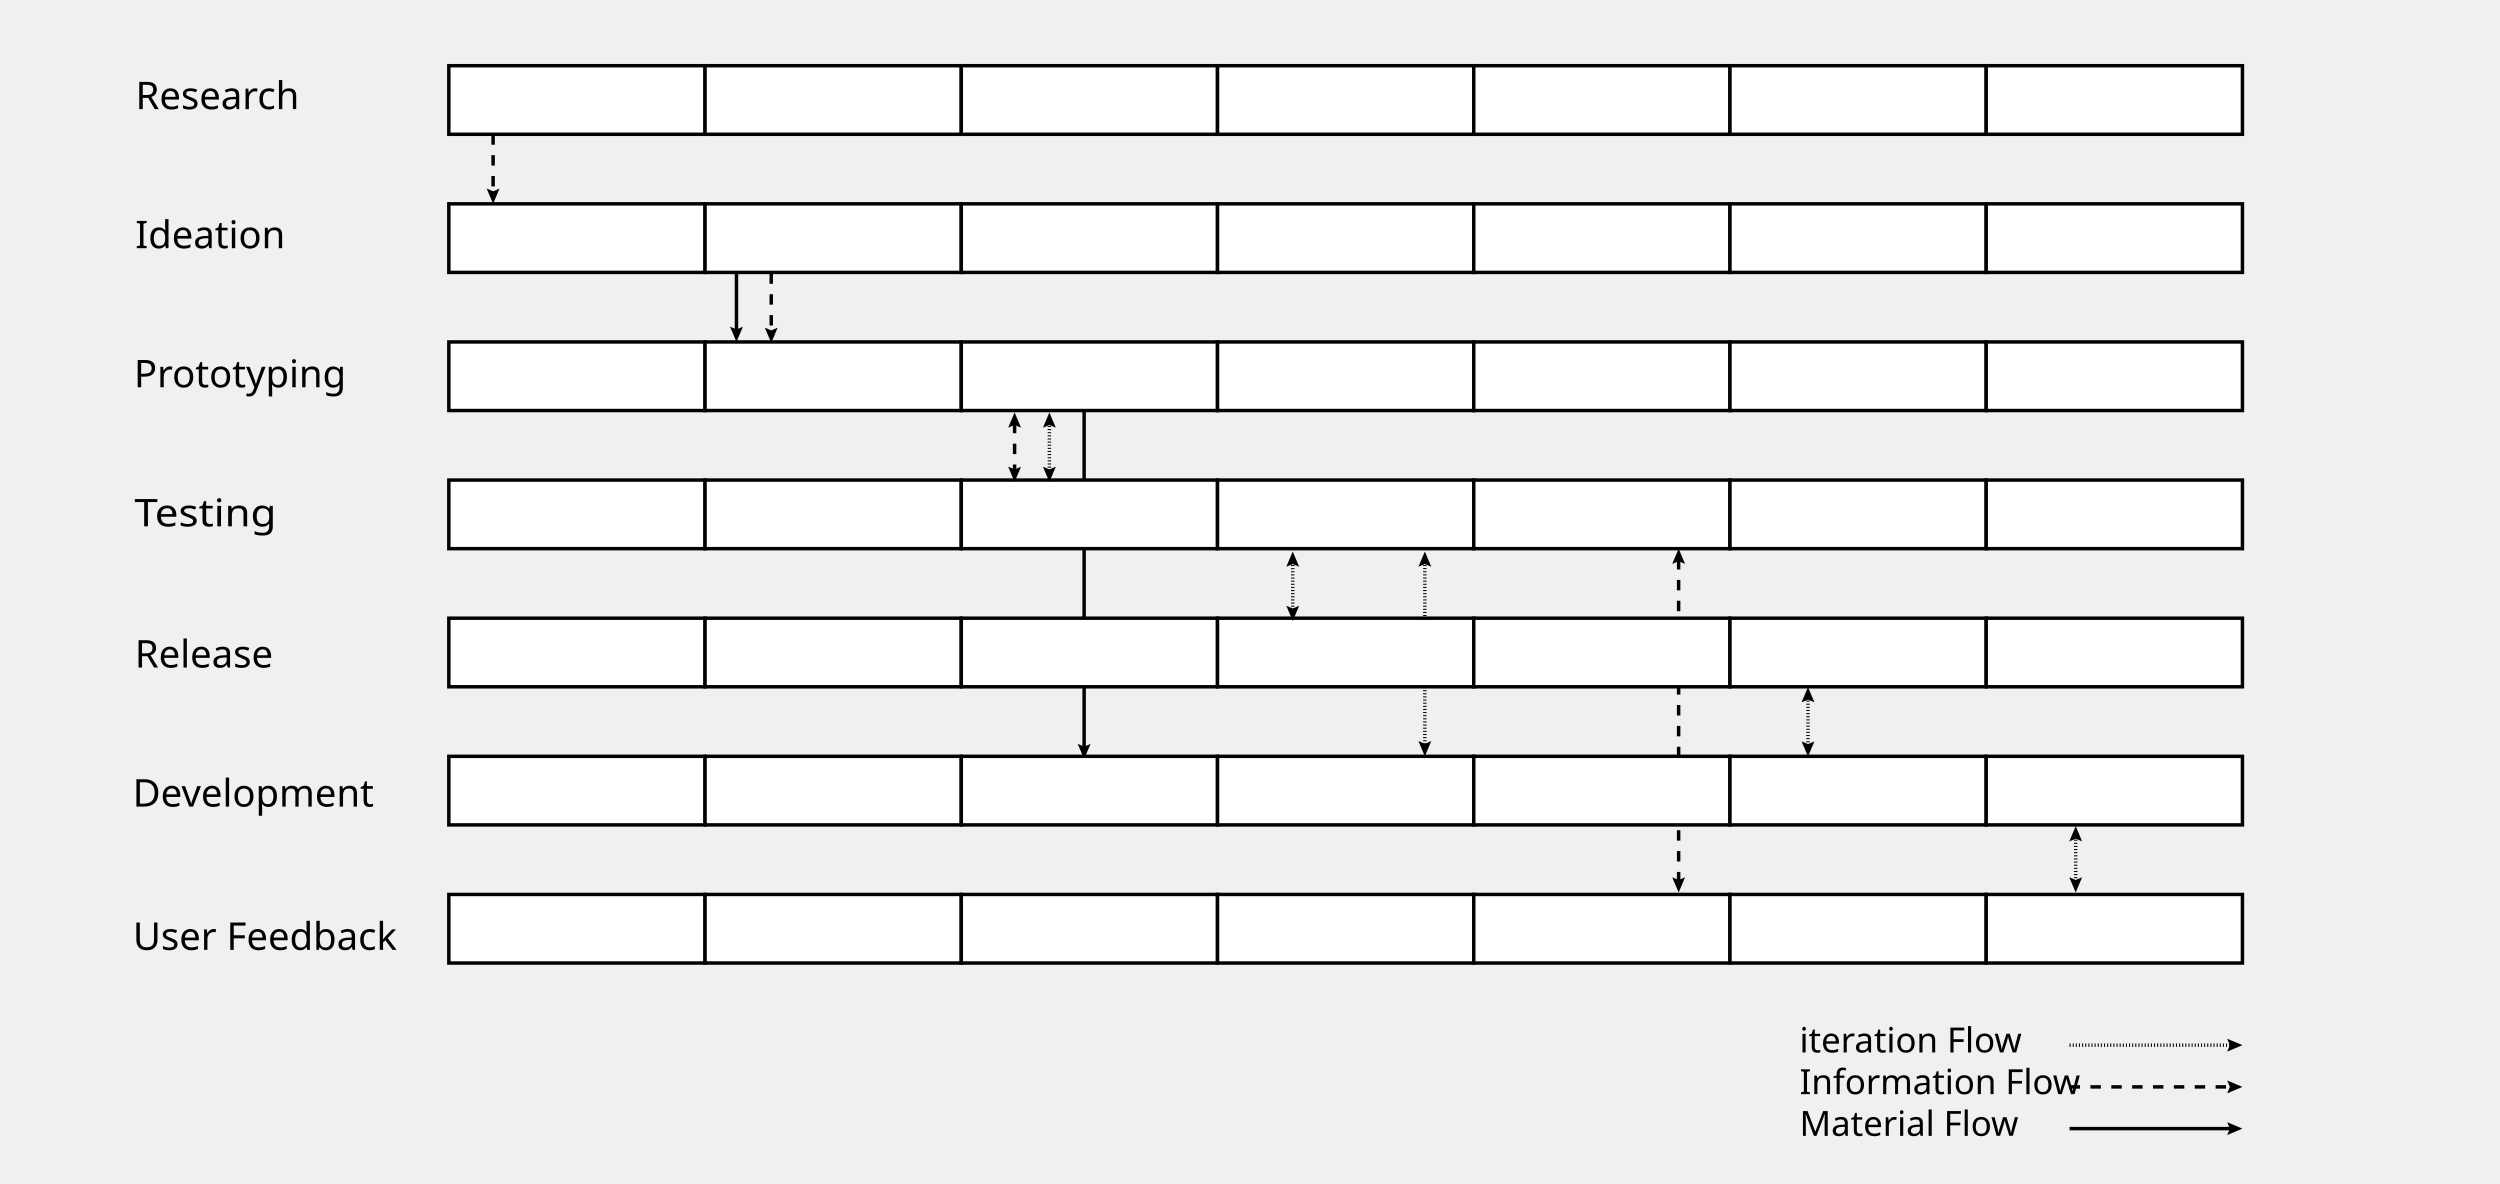
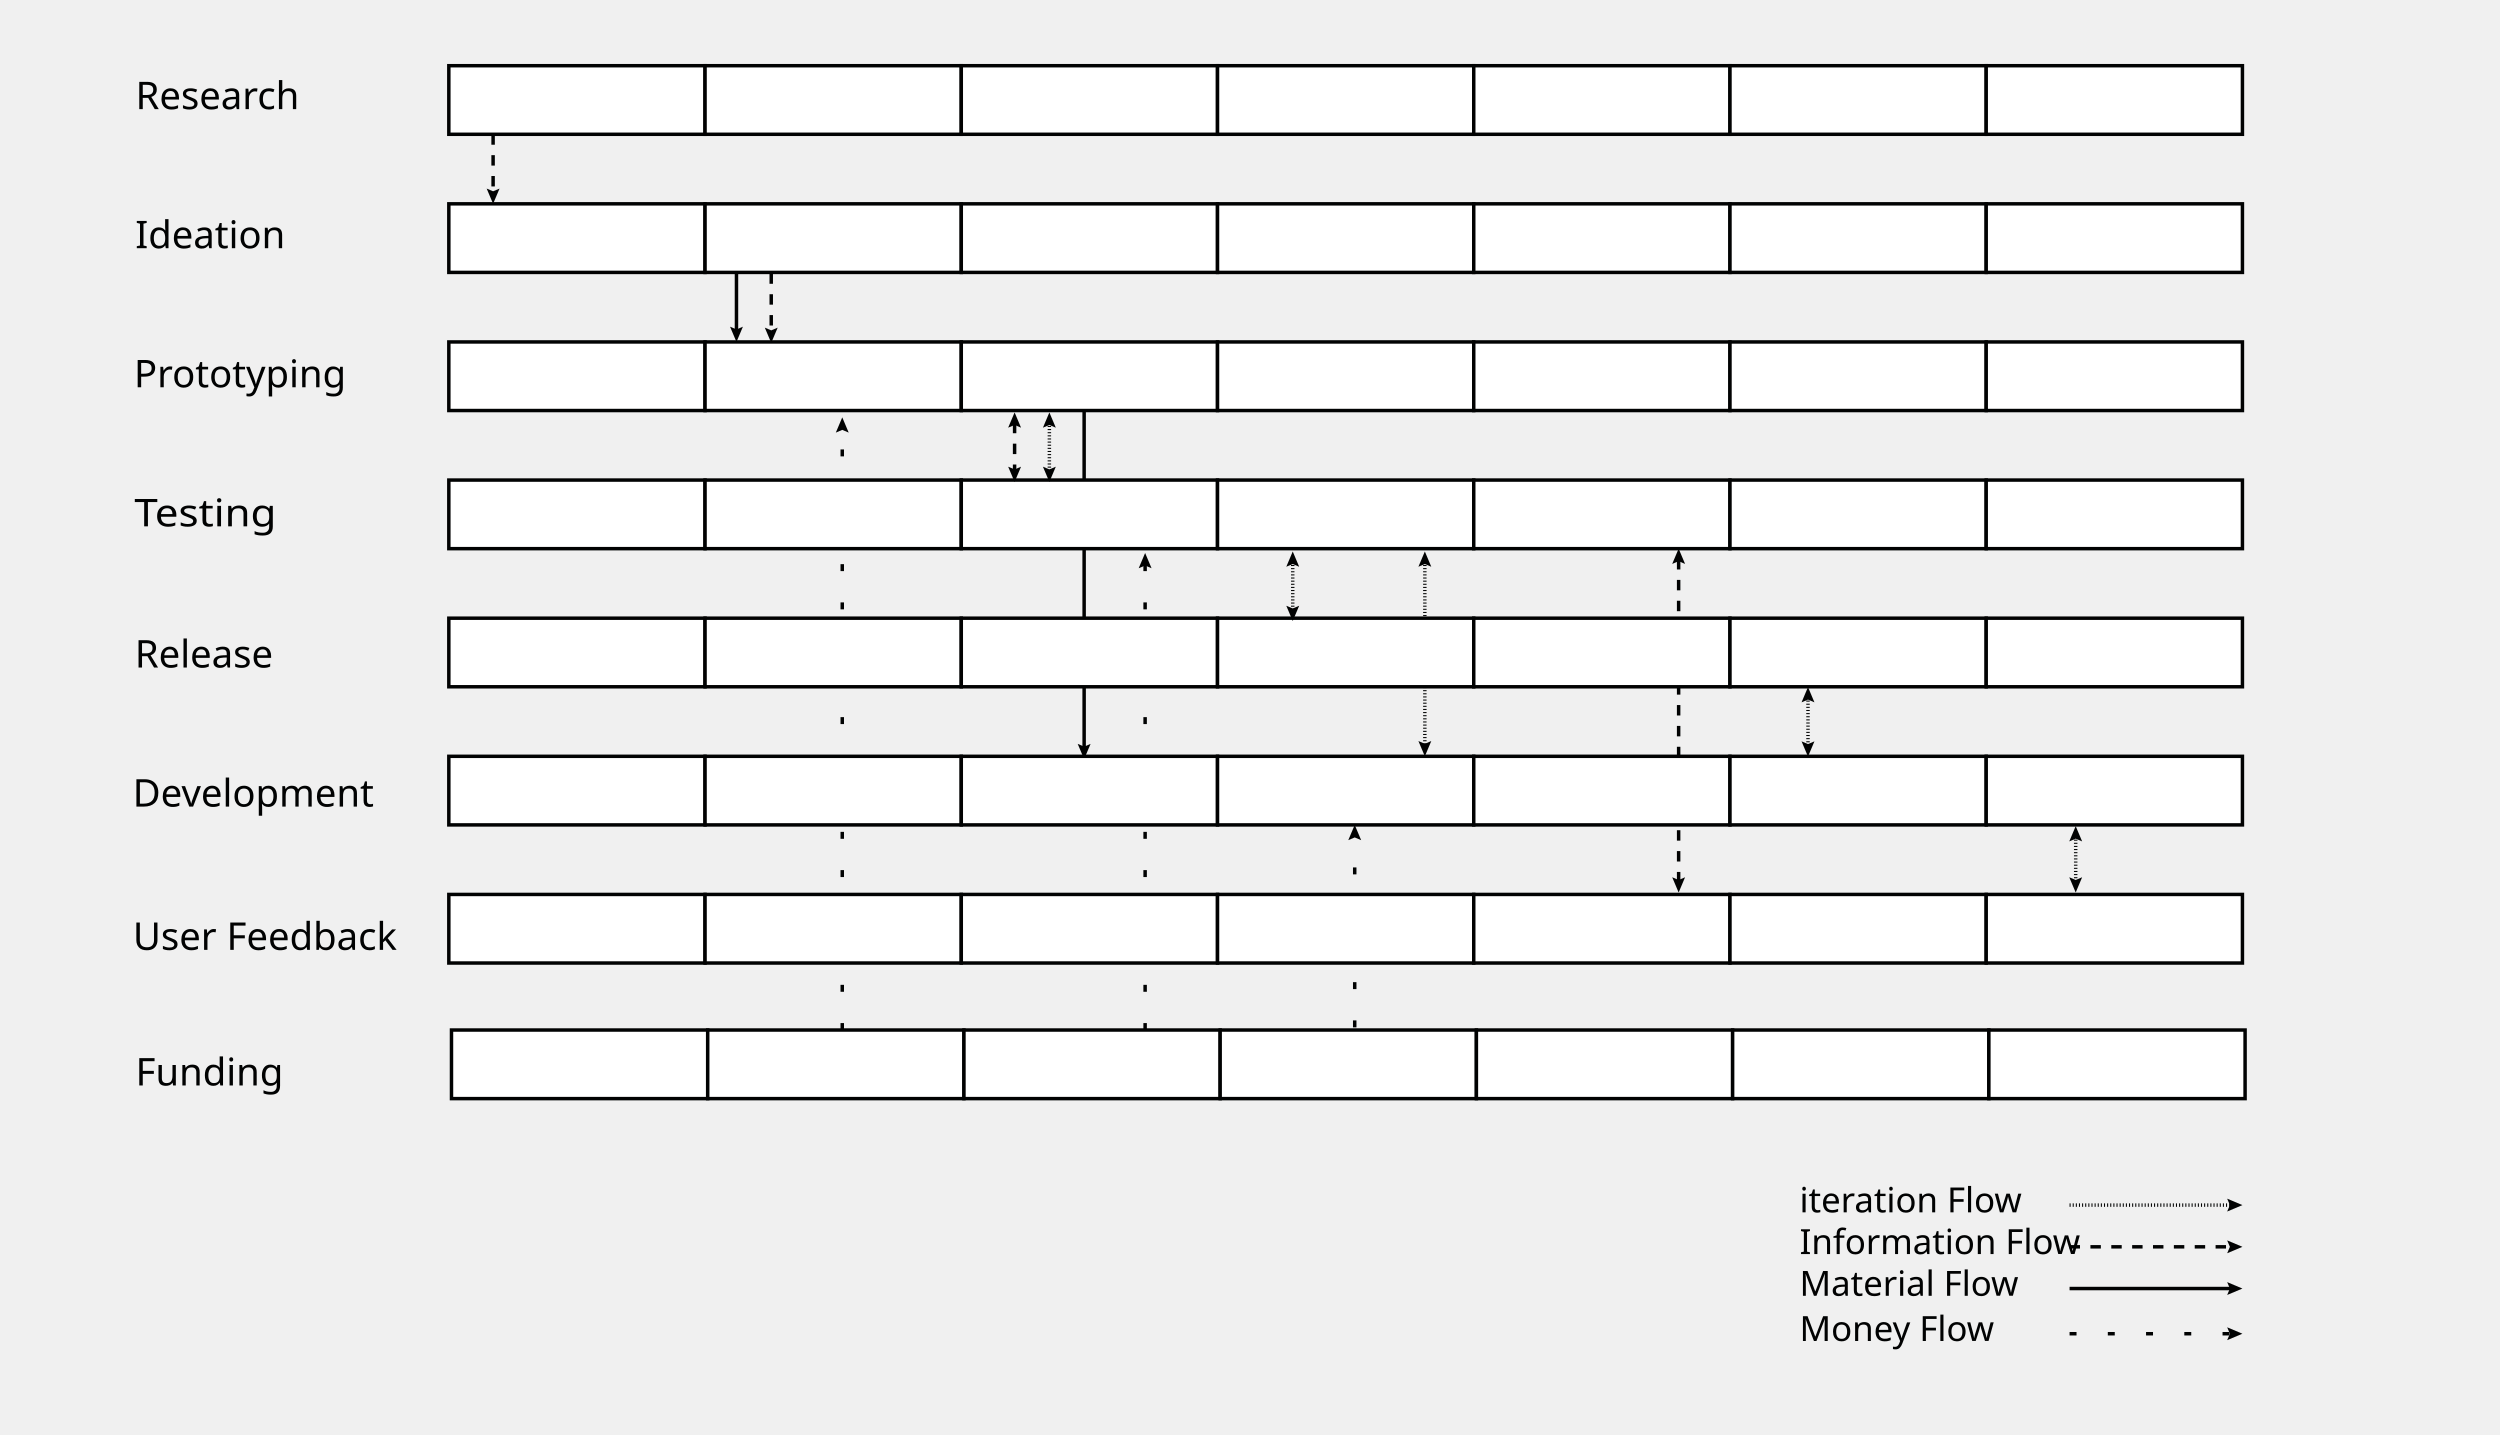
- <svg xmlns="http://www.w3.org/2000/svg" version="1.1" x="0px" y="0px" width="719.085px" height="340.5px" viewBox="0 0 719.085 340.5" enable-background="new 0 0 719.085 340.5" xml:space="preserve">
+ <svg xmlns="http://www.w3.org/2000/svg" version="1.1" id="Capa_1" x="0px" y="0px" width="719.086px" height="412.75px" viewBox="0 0 719.086 412.75" enable-background="new 0 0 719.086 412.75" xml:space="preserve">
+   <g>
+     <g>
+       <line fill="none" stroke="#010202" stroke-miterlimit="10" stroke-dasharray="2,9" x1="329.376" y1="296.271" x2="329.376" y2="162.043" />
+       <g>
+         <polygon fill="#010202" points="331.228,163.448 329.376,162.661 327.525,163.448 329.376,159.059    " />
+       </g>
+     </g>
+   </g>
+   <g>
+     <g>
+       <line fill="none" stroke="#010202" stroke-miterlimit="10" stroke-dasharray="2,9" x1="389.664" y1="295.5" x2="389.664" y2="240.256" />
+       <g>
+         <polygon fill="#010202" points="391.515,241.66 389.664,240.873 387.812,241.66 389.664,237.271    " />
+       </g>
+     </g>
+   </g>
+   <g>
+     <g>
+       <line fill="none" stroke="#010202" stroke-miterlimit="10" stroke-dasharray="2,9" x1="242.262" y1="296.271" x2="242.262" y2="123.027" />
+       <g>
+         <polygon fill="#010202" points="244.114,124.433 242.262,123.646 240.411,124.433 242.262,120.043    " />
+       </g>
+     </g>
+   </g>
  <g id="Livello_1" display="none">
</g>
-   <g id="Livello_2">
-     <g>
-       <g>
-         <line fill="none" stroke="#010202" stroke-miterlimit="10" stroke-dasharray="0.3,0.6" x1="409.834" y1="161.611" x2="409.834" y2="214.557" />
-         <g>
-           <polygon fill="#010202" points="407.982,163.016 409.834,162.229 411.686,163.016 409.834,158.627     " />
-         </g>
-         <g>
-           <polygon fill="#010202" points="407.982,213.152 409.834,213.939 411.686,213.152 409.834,217.542     " />
-         </g>
-       </g>
-     </g>
-     <g>
-       <g>
-         <line fill="none" stroke="#010202" stroke-miterlimit="10" stroke-dasharray="3,3" x1="482.834" y1="160.799" x2="482.834" y2="253.734" />
-         <g>
-           <polygon fill="#010202" points="480.982,162.203 482.834,161.416 484.686,162.203 482.834,157.813     " />
-         </g>
-         <g>
-           <polygon fill="#010202" points="480.982,252.33 482.834,253.116 484.686,252.33 482.834,256.719     " />
-         </g>
-       </g>
-     </g>
-     <g>
-       <g>
-         <line fill="none" stroke="#010202" stroke-miterlimit="10" x1="311.834" y1="116" x2="311.834" y2="215.371" />
-         <g>
-           <polygon fill="#010202" points="309.982,213.967 311.834,214.753 313.686,213.967 311.834,218.355     " />
-         </g>
-       </g>
-     </g>
-     <text transform="matrix(1 0 0 1 39 31.3984)" fill="#010202" font-family="'MyriadPro-Regular'" font-size="11">Research</text>
-     <text transform="matrix(1 0 0 1 38.9102 71.3984)" fill="#010202" font-family="'MyriadPro-Regular'" font-size="11">Ideation</text>
-     <text transform="matrix(1 0 0 1 38.5381 111.3984)" fill="#010202" font-family="'MyriadPro-Regular'" font-size="11">Prototyping</text>
-     <text transform="matrix(1.0981 0 0 1 38.6543 151.3984)" fill="#010202" font-family="'MyriadPro-Regular'" font-size="11">Testing</text>
-     <text transform="matrix(1.0006 0 0 1 38.1748 232)" fill="#010202" font-family="'MyriadPro-Regular'" font-size="11">Development</text>
-     <text transform="matrix(1.0006 0 0 1 38.7871 192)" fill="#010202" font-family="'MyriadPro-Regular'" font-size="11">Release</text>
-     <g>
-       <text transform="matrix(1.0006 0 0 1 38.2363 273.2178)" fill="#010202" font-family="'MyriadPro-Regular'" font-size="11">User Feedback</text>
-     </g>
-     <rect x="129.097" y="18.898" fill="#FFFFFF" stroke="#010202" stroke-miterlimit="10" width="73.7" height="19.729" />
-     <rect x="202.797" y="18.898" fill="#FFFFFF" stroke="#010202" stroke-miterlimit="10" width="73.701" height="19.729" />
-     <rect x="276.498" y="18.898" fill="#FFFFFF" stroke="#010202" stroke-miterlimit="10" width="73.701" height="19.729" />
-     <rect x="350.199" y="18.898" fill="#FFFFFF" stroke="#010202" stroke-miterlimit="10" width="73.7" height="19.729" />
-     <rect x="423.899" y="18.898" fill="#FFFFFF" stroke="#010202" stroke-miterlimit="10" width="73.7" height="19.729" />
-     <rect x="497.599" y="18.898" fill="#FFFFFF" stroke="#010202" stroke-miterlimit="10" width="73.701" height="19.729" />
-     <rect x="571.3" y="18.898" fill="#FFFFFF" stroke="#010202" stroke-miterlimit="10" width="73.7" height="19.729" />
-     <rect x="129.097" y="58.627" fill="#FFFFFF" stroke="#010202" stroke-miterlimit="10" width="73.7" height="19.729" />
-     <rect x="202.797" y="58.627" fill="#FFFFFF" stroke="#010202" stroke-miterlimit="10" width="73.701" height="19.729" />
-     <rect x="276.498" y="58.627" fill="#FFFFFF" stroke="#010202" stroke-miterlimit="10" width="73.701" height="19.729" />
-     <rect x="350.199" y="58.627" fill="#FFFFFF" stroke="#010202" stroke-miterlimit="10" width="73.7" height="19.729" />
-     <rect x="423.899" y="58.627" fill="#FFFFFF" stroke="#010202" stroke-miterlimit="10" width="73.7" height="19.729" />
-     <rect x="497.599" y="58.627" fill="#FFFFFF" stroke="#010202" stroke-miterlimit="10" width="73.701" height="19.729" />
-     <rect x="571.3" y="58.627" fill="#FFFFFF" stroke="#010202" stroke-miterlimit="10" width="73.7" height="19.729" />
-     <rect x="129.097" y="98.355" fill="#FFFFFF" stroke="#010202" stroke-miterlimit="10" width="73.7" height="19.729" />
-     <rect x="202.797" y="98.355" fill="#FFFFFF" stroke="#010202" stroke-miterlimit="10" width="73.701" height="19.729" />
-     <rect x="276.498" y="98.355" fill="#FFFFFF" stroke="#010202" stroke-miterlimit="10" width="73.701" height="19.729" />
-     <rect x="350.199" y="98.355" fill="#FFFFFF" stroke="#010202" stroke-miterlimit="10" width="73.7" height="19.729" />
-     <rect x="423.899" y="98.355" fill="#FFFFFF" stroke="#010202" stroke-miterlimit="10" width="73.7" height="19.729" />
-     <rect x="497.599" y="98.355" fill="#FFFFFF" stroke="#010202" stroke-miterlimit="10" width="73.701" height="19.729" />
-     <rect x="571.3" y="98.355" fill="#FFFFFF" stroke="#010202" stroke-miterlimit="10" width="73.7" height="19.729" />
-     <rect x="129.097" y="138.084" fill="#FFFFFF" stroke="#010202" stroke-miterlimit="10" width="73.7" height="19.729" />
-     <rect x="202.797" y="138.084" fill="#FFFFFF" stroke="#010202" stroke-miterlimit="10" width="73.701" height="19.729" />
-     <rect x="276.498" y="138.084" fill="#FFFFFF" stroke="#010202" stroke-miterlimit="10" width="73.701" height="19.729" />
-     <rect x="350.199" y="138.084" fill="#FFFFFF" stroke="#010202" stroke-miterlimit="10" width="73.7" height="19.729" />
-     <rect x="423.899" y="138.084" fill="#FFFFFF" stroke="#010202" stroke-miterlimit="10" width="73.7" height="19.729" />
-     <rect x="497.599" y="138.084" fill="#FFFFFF" stroke="#010202" stroke-miterlimit="10" width="73.701" height="19.729" />
-     <rect x="571.3" y="138.084" fill="#FFFFFF" stroke="#010202" stroke-miterlimit="10" width="73.7" height="19.729" />
-     <rect x="129.097" y="177.813" fill="#FFFFFF" stroke="#010202" stroke-miterlimit="10" width="73.7" height="19.729" />
-     <rect x="202.797" y="177.813" fill="#FFFFFF" stroke="#010202" stroke-miterlimit="10" width="73.701" height="19.729" />
-     <rect x="276.498" y="177.813" fill="#FFFFFF" stroke="#010202" stroke-miterlimit="10" width="73.701" height="19.729" />
-     <rect x="350.199" y="177.813" fill="#FFFFFF" stroke="#010202" stroke-miterlimit="10" width="73.7" height="19.729" />
-     <rect x="423.899" y="177.813" fill="#FFFFFF" stroke="#010202" stroke-miterlimit="10" width="73.7" height="19.729" />
-     <rect x="497.599" y="177.813" fill="#FFFFFF" stroke="#010202" stroke-miterlimit="10" width="73.701" height="19.729" />
-     <rect x="571.3" y="177.813" fill="#FFFFFF" stroke="#010202" stroke-miterlimit="10" width="73.7" height="19.729" />
-     <rect x="129.097" y="217.542" fill="#FFFFFF" stroke="#010202" stroke-miterlimit="10" width="73.7" height="19.729" />
-     <rect x="202.797" y="217.542" fill="#FFFFFF" stroke="#010202" stroke-miterlimit="10" width="73.701" height="19.729" />
-     <rect x="276.498" y="217.542" fill="#FFFFFF" stroke="#010202" stroke-miterlimit="10" width="73.701" height="19.729" />
-     <rect x="350.199" y="217.542" fill="#FFFFFF" stroke="#010202" stroke-miterlimit="10" width="73.7" height="19.729" />
-     <rect x="423.899" y="217.542" fill="#FFFFFF" stroke="#010202" stroke-miterlimit="10" width="73.7" height="19.729" />
-     <rect x="497.599" y="217.542" fill="#FFFFFF" stroke="#010202" stroke-miterlimit="10" width="73.701" height="19.729" />
-     <rect x="571.3" y="217.542" fill="#FFFFFF" stroke="#010202" stroke-miterlimit="10" width="73.7" height="19.729" />
-     <rect x="129.097" y="257.271" fill="#FFFFFF" stroke="#010202" stroke-miterlimit="10" width="73.7" height="19.729" />
-     <rect x="202.797" y="257.271" fill="#FFFFFF" stroke="#010202" stroke-miterlimit="10" width="73.701" height="19.729" />
-     <rect x="276.498" y="257.271" fill="#FFFFFF" stroke="#010202" stroke-miterlimit="10" width="73.701" height="19.729" />
-     <rect x="350.199" y="257.271" fill="#FFFFFF" stroke="#010202" stroke-miterlimit="10" width="73.7" height="19.729" />
-     <rect x="423.899" y="257.271" fill="#FFFFFF" stroke="#010202" stroke-miterlimit="10" width="73.7" height="19.729" />
-     <rect x="497.599" y="257.271" fill="#FFFFFF" stroke="#010202" stroke-miterlimit="10" width="73.701" height="19.729" />
-     <rect x="571.3" y="257.271" fill="#FFFFFF" stroke="#010202" stroke-miterlimit="10" width="73.7" height="19.729" />
-     <g>
-       <g>
-         <line fill="none" stroke="#010202" stroke-miterlimit="10" x1="211.834" y1="78.355" x2="211.834" y2="95.371" />
-         <g>
-           <polygon fill="#010202" points="209.982,93.967 211.834,94.753 213.686,93.967 211.834,98.355     " />
-         </g>
-       </g>
-     </g>
-     <g>
-       <g>
-         <line fill="none" stroke="#010202" stroke-miterlimit="10" stroke-dasharray="3,3" x1="141.834" y1="38.627" x2="141.834" y2="55.643" />
-         <g>
-           <polygon fill="#010202" points="139.982,54.238 141.834,55.024 143.686,54.238 141.834,58.627     " />
-         </g>
-       </g>
-     </g>
-     <g>
-       <g>
-         <line fill="none" stroke="#010202" stroke-miterlimit="10" stroke-dasharray="0.3,0.6" x1="301.834" y1="121.611" x2="301.834" y2="135.643" />
-         <g>
-           <polygon fill="#010202" points="299.982,123.016 301.834,122.229 303.686,123.016 301.834,118.627     " />
-         </g>
-         <g>
-           <polygon fill="#010202" points="299.982,134.238 301.834,135.024 303.686,134.238 301.834,138.627     " />
-         </g>
-       </g>
-     </g>
-     <g>
-       <g>
-         <line fill="none" stroke="#010202" stroke-miterlimit="10" x1="595.28" y1="324.627" x2="642.014" y2="324.627" />
-         <g>
-           <polygon fill="#010202" points="640.609,326.479 641.396,324.627 640.609,322.775 644.999,324.627     " />
-         </g>
-       </g>
-     </g>
-     <g>
-       <g>
-         <line fill="none" stroke="#010202" stroke-miterlimit="10" stroke-dasharray="3,3" x1="595.279" y1="312.627" x2="642.014" y2="312.627" />
-         <g>
-           <polygon fill="#010202" points="640.609,314.479 641.396,312.627 640.609,310.775 644.999,312.627     " />
-         </g>
-       </g>
-     </g>
-     <g>
-       <g>
-         <line fill="none" stroke="#010202" stroke-miterlimit="10" stroke-dasharray="0.3,0.6" x1="595.279" y1="300.627" x2="642.014" y2="300.627" />
-         <g>
-           <polygon fill="#010202" points="640.609,302.479 641.396,300.627 640.609,298.775 644.999,300.627     " />
-         </g>
-       </g>
-     </g>
-     <g>
-       <text transform="matrix(1.0006 0 0 1 517.6177 314.7178)" fill="#010202" font-family="'MyriadPro-Regular'" font-size="10">Information Flow</text>
-     </g>
-     <g>
-       <text transform="matrix(1.0006 0 0 1 517.6177 326.7178)" fill="#010202" font-family="'MyriadPro-Regular'" font-size="10">Material Flow</text>
-     </g>
-     <g>
-       <text transform="matrix(1.0006 0 0 1 517.6177 302.7178)" fill="#010202" font-family="'MyriadPro-Regular'" font-size="10">iteration Flow</text>
-     </g>
-     <g>
-       <g>
-         <line fill="none" stroke="#010202" stroke-miterlimit="10" stroke-dasharray="3,3" x1="221.834" y1="78.627" x2="221.834" y2="95.643" />
-         <g>
-           <polygon fill="#010202" points="219.982,94.238 221.834,95.024 223.686,94.238 221.834,98.627     " />
-         </g>
-       </g>
-     </g>
-     <g>
-       <g>
-         <line fill="none" stroke="#010202" stroke-miterlimit="10" stroke-dasharray="3,3" x1="291.834" y1="121.611" x2="291.834" y2="135.643" />
-         <g>
-           <polygon fill="#010202" points="289.982,123.016 291.834,122.229 293.686,123.016 291.834,118.627     " />
-         </g>
-         <g>
-           <polygon fill="#010202" points="289.982,134.238 291.834,135.024 293.686,134.238 291.834,138.627     " />
-         </g>
-       </g>
-     </g>
-     <g>
-       <g>
-         <line fill="none" stroke="#010202" stroke-miterlimit="10" stroke-dasharray="0.3,0.6" x1="371.834" y1="161.611" x2="371.834" y2="175.643" />
-         <g>
-           <polygon fill="#010202" points="369.982,163.016 371.834,162.229 373.686,163.016 371.834,158.627     " />
-         </g>
-         <g>
-           <polygon fill="#010202" points="369.982,174.238 371.834,175.024 373.686,174.238 371.834,178.627     " />
-         </g>
-       </g>
-     </g>
-     <g>
-       <g>
-         <line fill="none" stroke="#010202" stroke-miterlimit="10" stroke-dasharray="0.3,0.6" x1="520.042" y1="200.611" x2="520.042" y2="214.643" />
-         <g>
-           <polygon fill="#010202" points="518.19,202.016 520.042,201.229 521.894,202.016 520.042,197.627     " />
-         </g>
-         <g>
-           <polygon fill="#010202" points="518.19,213.238 520.042,214.024 521.894,213.238 520.042,217.627     " />
-         </g>
-       </g>
-     </g>
-     <g>
-       <g>
-         <line fill="none" stroke="#010202" stroke-miterlimit="10" stroke-dasharray="0.3,0.6" x1="597.042" y1="240.611" x2="597.042" y2="253.734" />
-         <g>
-           <polygon fill="#010202" points="595.19,242.016 597.042,241.229 598.894,242.016 597.042,237.627     " />
-         </g>
-         <g>
-           <polygon fill="#010202" points="595.19,252.33 597.042,253.116 598.894,252.33 597.042,256.719     " />
-         </g>
-       </g>
-     </g>
+   <g>
+     <g>
+       <line fill="none" stroke="#010202" stroke-miterlimit="10" stroke-dasharray="0.3,0.6" x1="409.835" y1="161.611" x2="409.835" y2="214.557" />
+       <g>
+         <polygon fill="#010202" points="407.982,163.016 409.835,162.229 411.686,163.016 409.835,158.627    " />
+       </g>
+       <g>
+         <polygon fill="#010202" points="407.982,213.152 409.835,213.939 411.686,213.152 409.835,217.542    " />
+       </g>
+     </g>
+   </g>
+   <g>
+     <g>
+       <line fill="none" stroke="#010202" stroke-miterlimit="10" stroke-dasharray="3,3" x1="482.835" y1="160.799" x2="482.835" y2="253.734" />
+       <g>
+         <polygon fill="#010202" points="480.982,162.203 482.835,161.416 484.686,162.203 482.835,157.813    " />
+       </g>
+       <g>
+         <polygon fill="#010202" points="480.982,252.33 482.835,253.116 484.686,252.33 482.835,256.719    " />
+       </g>
+     </g>
+   </g>
+   <g>
+     <g>
+       <line fill="none" stroke="#010202" stroke-miterlimit="10" x1="311.835" y1="116" x2="311.835" y2="215.371" />
+       <g>
+         <polygon fill="#010202" points="309.982,213.967 311.835,214.753 313.686,213.967 311.835,218.355    " />
+       </g>
+     </g>
+   </g>
+   <text transform="matrix(1 0 0 1 39.0002 31.3984)" fill="#010202" font-family="'MyriadPro-Regular'" font-size="11">Research</text>
+   <text transform="matrix(1 0 0 1 38.9104 71.3984)" fill="#010202" font-family="'MyriadPro-Regular'" font-size="11">Ideation</text>
+   <text transform="matrix(1 0 0 1 38.5383 111.3984)" fill="#010202" font-family="'MyriadPro-Regular'" font-size="11">Prototyping</text>
+   <text transform="matrix(1.0981 0 0 1 38.655 151.3984)" fill="#010202" font-family="'MyriadPro-Regular'" font-size="11">Testing</text>
+   <text transform="matrix(1.0006 0 0 1 38.175 232)" fill="#010202" font-family="'MyriadPro-Regular'" font-size="11">Development</text>
+   <text transform="matrix(1.0006 0 0 1 38.7874 192)" fill="#010202" font-family="'MyriadPro-Regular'" font-size="11">Release</text>
+   <g>
+     <text transform="matrix(1.0006 0 0 1 38.2366 273.2178)" fill="#010202" font-family="'MyriadPro-Regular'" font-size="11">User Feedback</text>
+   </g>
+   <rect x="129.097" y="18.898" fill="#FFFFFF" stroke="#010202" stroke-miterlimit="10" width="73.699" height="19.729" />
+   <rect x="202.797" y="18.898" fill="#FFFFFF" stroke="#010202" stroke-miterlimit="10" width="73.701" height="19.729" />
+   <rect x="276.498" y="18.898" fill="#FFFFFF" stroke="#010202" stroke-miterlimit="10" width="73.701" height="19.729" />
+   <rect x="350.199" y="18.898" fill="#FFFFFF" stroke="#010202" stroke-miterlimit="10" width="73.7" height="19.729" />
+   <rect x="423.899" y="18.898" fill="#FFFFFF" stroke="#010202" stroke-miterlimit="10" width="73.7" height="19.729" />
+   <rect x="497.599" y="18.898" fill="#FFFFFF" stroke="#010202" stroke-miterlimit="10" width="73.701" height="19.729" />
+   <rect x="571.301" y="18.898" fill="#FFFFFF" stroke="#010202" stroke-miterlimit="10" width="73.7" height="19.729" />
+   <rect x="129.097" y="58.627" fill="#FFFFFF" stroke="#010202" stroke-miterlimit="10" width="73.699" height="19.729" />
+   <rect x="202.797" y="58.627" fill="#FFFFFF" stroke="#010202" stroke-miterlimit="10" width="73.701" height="19.729" />
+   <rect x="276.498" y="58.627" fill="#FFFFFF" stroke="#010202" stroke-miterlimit="10" width="73.701" height="19.729" />
+   <rect x="350.199" y="58.627" fill="#FFFFFF" stroke="#010202" stroke-miterlimit="10" width="73.7" height="19.729" />
+   <rect x="423.899" y="58.627" fill="#FFFFFF" stroke="#010202" stroke-miterlimit="10" width="73.7" height="19.729" />
+   <rect x="497.599" y="58.627" fill="#FFFFFF" stroke="#010202" stroke-miterlimit="10" width="73.701" height="19.729" />
+   <rect x="571.301" y="58.627" fill="#FFFFFF" stroke="#010202" stroke-miterlimit="10" width="73.7" height="19.729" />
+   <rect x="129.097" y="98.355" fill="#FFFFFF" stroke="#010202" stroke-miterlimit="10" width="73.699" height="19.729" />
+   <rect x="202.797" y="98.355" fill="#FFFFFF" stroke="#010202" stroke-miterlimit="10" width="73.701" height="19.729" />
+   <rect x="276.498" y="98.355" fill="#FFFFFF" stroke="#010202" stroke-miterlimit="10" width="73.701" height="19.729" />
+   <rect x="350.199" y="98.355" fill="#FFFFFF" stroke="#010202" stroke-miterlimit="10" width="73.7" height="19.729" />
+   <rect x="423.899" y="98.355" fill="#FFFFFF" stroke="#010202" stroke-miterlimit="10" width="73.7" height="19.729" />
+   <rect x="497.599" y="98.355" fill="#FFFFFF" stroke="#010202" stroke-miterlimit="10" width="73.701" height="19.729" />
+   <rect x="571.301" y="98.355" fill="#FFFFFF" stroke="#010202" stroke-miterlimit="10" width="73.7" height="19.729" />
+   <rect x="129.097" y="138.084" fill="#FFFFFF" stroke="#010202" stroke-miterlimit="10" width="73.699" height="19.729" />
+   <rect x="202.797" y="138.084" fill="#FFFFFF" stroke="#010202" stroke-miterlimit="10" width="73.701" height="19.729" />
+   <rect x="276.498" y="138.084" fill="#FFFFFF" stroke="#010202" stroke-miterlimit="10" width="73.701" height="19.729" />
+   <rect x="350.199" y="138.084" fill="#FFFFFF" stroke="#010202" stroke-miterlimit="10" width="73.7" height="19.729" />
+   <rect x="423.899" y="138.084" fill="#FFFFFF" stroke="#010202" stroke-miterlimit="10" width="73.7" height="19.729" />
+   <rect x="497.599" y="138.084" fill="#FFFFFF" stroke="#010202" stroke-miterlimit="10" width="73.701" height="19.729" />
+   <rect x="571.301" y="138.084" fill="#FFFFFF" stroke="#010202" stroke-miterlimit="10" width="73.7" height="19.729" />
+   <rect x="129.097" y="177.812" fill="#FFFFFF" stroke="#010202" stroke-miterlimit="10" width="73.699" height="19.729" />
+   <rect x="202.797" y="177.812" fill="#FFFFFF" stroke="#010202" stroke-miterlimit="10" width="73.701" height="19.729" />
+   <rect x="276.498" y="177.812" fill="#FFFFFF" stroke="#010202" stroke-miterlimit="10" width="73.701" height="19.729" />
+   <rect x="350.199" y="177.812" fill="#FFFFFF" stroke="#010202" stroke-miterlimit="10" width="73.7" height="19.729" />
+   <rect x="423.899" y="177.812" fill="#FFFFFF" stroke="#010202" stroke-miterlimit="10" width="73.7" height="19.729" />
+   <rect x="497.599" y="177.812" fill="#FFFFFF" stroke="#010202" stroke-miterlimit="10" width="73.701" height="19.729" />
+   <rect x="571.301" y="177.812" fill="#FFFFFF" stroke="#010202" stroke-miterlimit="10" width="73.7" height="19.729" />
+   <rect x="129.097" y="217.542" fill="#FFFFFF" stroke="#010202" stroke-miterlimit="10" width="73.699" height="19.729" />
+   <rect x="202.797" y="217.542" fill="#FFFFFF" stroke="#010202" stroke-miterlimit="10" width="73.701" height="19.729" />
+   <rect x="276.498" y="217.542" fill="#FFFFFF" stroke="#010202" stroke-miterlimit="10" width="73.701" height="19.729" />
+   <rect x="350.199" y="217.542" fill="#FFFFFF" stroke="#010202" stroke-miterlimit="10" width="73.7" height="19.729" />
+   <rect x="423.899" y="217.542" fill="#FFFFFF" stroke="#010202" stroke-miterlimit="10" width="73.7" height="19.729" />
+   <rect x="497.599" y="217.542" fill="#FFFFFF" stroke="#010202" stroke-miterlimit="10" width="73.701" height="19.729" />
+   <rect x="571.301" y="217.542" fill="#FFFFFF" stroke="#010202" stroke-miterlimit="10" width="73.7" height="19.729" />
+   <rect x="129.097" y="257.271" fill="#FFFFFF" stroke="#010202" stroke-miterlimit="10" width="73.699" height="19.729" />
+   <rect x="202.797" y="257.271" fill="#FFFFFF" stroke="#010202" stroke-miterlimit="10" width="73.701" height="19.729" />
+   <rect x="276.498" y="257.271" fill="#FFFFFF" stroke="#010202" stroke-miterlimit="10" width="73.701" height="19.729" />
+   <rect x="350.199" y="257.271" fill="#FFFFFF" stroke="#010202" stroke-miterlimit="10" width="73.7" height="19.729" />
+   <rect x="423.899" y="257.271" fill="#FFFFFF" stroke="#010202" stroke-miterlimit="10" width="73.7" height="19.729" />
+   <rect x="497.599" y="257.271" fill="#FFFFFF" stroke="#010202" stroke-miterlimit="10" width="73.701" height="19.729" />
+   <rect x="571.301" y="257.271" fill="#FFFFFF" stroke="#010202" stroke-miterlimit="10" width="73.7" height="19.729" />
+   <g>
+     <g>
+       <line fill="none" stroke="#010202" stroke-miterlimit="10" x1="211.834" y1="78.355" x2="211.834" y2="95.371" />
+       <g>
+         <polygon fill="#010202" points="209.982,93.967 211.834,94.753 213.686,93.967 211.834,98.355    " />
+       </g>
+     </g>
+   </g>
+   <g>
+     <g>
+       <line fill="none" stroke="#010202" stroke-miterlimit="10" stroke-dasharray="3,3" x1="141.834" y1="38.627" x2="141.834" y2="55.643" />
+       <g>
+         <polygon fill="#010202" points="139.982,54.238 141.834,55.024 143.686,54.238 141.834,58.627    " />
+       </g>
+     </g>
+   </g>
+   <g>
+     <g>
+       <line fill="none" stroke="#010202" stroke-miterlimit="10" stroke-dasharray="0.3,0.6" x1="301.834" y1="121.611" x2="301.834" y2="135.643" />
+       <g>
+         <polygon fill="#010202" points="299.982,123.016 301.834,122.229 303.686,123.016 301.834,118.627    " />
+       </g>
+       <g>
+         <polygon fill="#010202" points="299.982,134.238 301.834,135.024 303.686,134.238 301.834,138.627    " />
+       </g>
+     </g>
+   </g>
+   <g>
+     <g>
+       <line fill="none" stroke="#010202" stroke-miterlimit="10" x1="595.28" y1="370.627" x2="642.014" y2="370.627" />
+       <g>
+         <polygon fill="#010202" points="640.609,372.479 641.396,370.627 640.609,368.775 644.999,370.627    " />
+       </g>
+     </g>
+   </g>
+   <g>
+     <g>
+       <line fill="none" stroke="#010202" stroke-miterlimit="10" stroke-dasharray="3,3" x1="595.279" y1="358.627" x2="642.014" y2="358.627" />
+       <g>
+         <polygon fill="#010202" points="640.609,360.479 641.396,358.627 640.609,356.775 644.999,358.627    " />
+       </g>
+     </g>
+   </g>
+   <g>
+     <g>
+       <line fill="none" stroke="#010202" stroke-miterlimit="10" stroke-dasharray="0.3,0.6" x1="595.279" y1="346.627" x2="642.014" y2="346.627" />
+       <g>
+         <polygon fill="#010202" points="640.609,348.479 641.396,346.627 640.609,344.775 644.999,346.627    " />
+       </g>
+     </g>
+   </g>
+   <g>
+     <text transform="matrix(1.0006 0 0 1 517.6179 360.7178)" fill="#010202" font-family="'MyriadPro-Regular'" font-size="10">Information Flow</text>
+   </g>
+   <g>
+     <text transform="matrix(1.0006 0 0 1 517.6179 372.7178)" fill="#010202" font-family="'MyriadPro-Regular'" font-size="10">Material Flow</text>
+   </g>
+   <g>
+     <text transform="matrix(1.0006 0 0 1 517.6179 348.7178)" fill="#010202" font-family="'MyriadPro-Regular'" font-size="10">iteration Flow</text>
+   </g>
+   <g>
+     <g>
+       <line fill="none" stroke="#010202" stroke-miterlimit="10" stroke-dasharray="3,3" x1="221.834" y1="78.627" x2="221.834" y2="95.643" />
+       <g>
+         <polygon fill="#010202" points="219.982,94.238 221.834,95.024 223.686,94.238 221.834,98.627    " />
+       </g>
+     </g>
+   </g>
+   <g>
+     <g>
+       <line fill="none" stroke="#010202" stroke-miterlimit="10" stroke-dasharray="3,3" x1="291.834" y1="121.611" x2="291.834" y2="135.643" />
+       <g>
+         <polygon fill="#010202" points="289.982,123.016 291.834,122.229 293.686,123.016 291.834,118.627    " />
+       </g>
+       <g>
+         <polygon fill="#010202" points="289.982,134.238 291.834,135.024 293.686,134.238 291.834,138.627    " />
+       </g>
+     </g>
+   </g>
+   <g>
+     <g>
+       <line fill="none" stroke="#010202" stroke-miterlimit="10" stroke-dasharray="0.3,0.6" x1="371.835" y1="161.611" x2="371.835" y2="175.643" />
+       <g>
+         <polygon fill="#010202" points="369.982,163.016 371.835,162.229 373.686,163.016 371.835,158.627    " />
+       </g>
+       <g>
+         <polygon fill="#010202" points="369.982,174.238 371.835,175.023 373.686,174.238 371.835,178.627    " />
+       </g>
+     </g>
+   </g>
+   <g>
+     <g>
+       <line fill="none" stroke="#010202" stroke-miterlimit="10" stroke-dasharray="0.3,0.6" x1="520.042" y1="200.611" x2="520.042" y2="214.643" />
+       <g>
+         <polygon fill="#010202" points="518.19,202.016 520.042,201.229 521.894,202.016 520.042,197.627    " />
+       </g>
+       <g>
+         <polygon fill="#010202" points="518.19,213.238 520.042,214.023 521.894,213.238 520.042,217.627    " />
+       </g>
+     </g>
+   </g>
+   <g>
+     <g>
+       <line fill="none" stroke="#010202" stroke-miterlimit="10" stroke-dasharray="0.3,0.6" x1="597.042" y1="240.611" x2="597.042" y2="253.734" />
+       <g>
+         <polygon fill="#010202" points="595.19,242.016 597.042,241.229 598.894,242.016 597.042,237.627    " />
+       </g>
+       <g>
+         <polygon fill="#010202" points="595.19,252.33 597.042,253.116 598.894,252.33 597.042,256.719    " />
+       </g>
+     </g>
+   </g>
+   <g>
+     <text transform="matrix(1.0006 0 0 1 39.0002 312.2178)" fill="#010202" font-family="'MyriadPro-Regular'" font-size="11">Funding</text>
+   </g>
+   <rect x="129.861" y="296.271" fill="#FFFFFF" stroke="#010202" stroke-miterlimit="10" width="73.699" height="19.729" />
+   <rect x="203.56" y="296.271" fill="#FFFFFF" stroke="#010202" stroke-miterlimit="10" width="73.701" height="19.729" />
+   <rect x="277.261" y="296.271" fill="#FFFFFF" stroke="#010202" stroke-miterlimit="10" width="73.701" height="19.729" />
+   <rect x="350.963" y="296.271" fill="#FFFFFF" stroke="#010202" stroke-miterlimit="10" width="73.7" height="19.729" />
+   <rect x="424.663" y="296.271" fill="#FFFFFF" stroke="#010202" stroke-miterlimit="10" width="73.7" height="19.729" />
+   <rect x="498.363" y="296.271" fill="#FFFFFF" stroke="#010202" stroke-miterlimit="10" width="73.701" height="19.729" />
+   <rect x="572.064" y="296.271" fill="#FFFFFF" stroke="#010202" stroke-miterlimit="10" width="73.7" height="19.729" />
+   <g>
+     <g>
+       <line fill="none" stroke="#010202" stroke-miterlimit="10" stroke-dasharray="2,9" x1="595.28" y1="383.627" x2="642.014" y2="383.627" />
+       <g>
+         <polygon fill="#010202" points="640.609,385.479 641.396,383.627 640.609,381.775 644.999,383.627    " />
+       </g>
+     </g>
+   </g>
+   <g>
+     <text transform="matrix(1.0006 0 0 1 517.6179 385.7178)" fill="#010202" font-family="'MyriadPro-Regular'" font-size="10">Money Flow</text>
  </g>
</svg>
